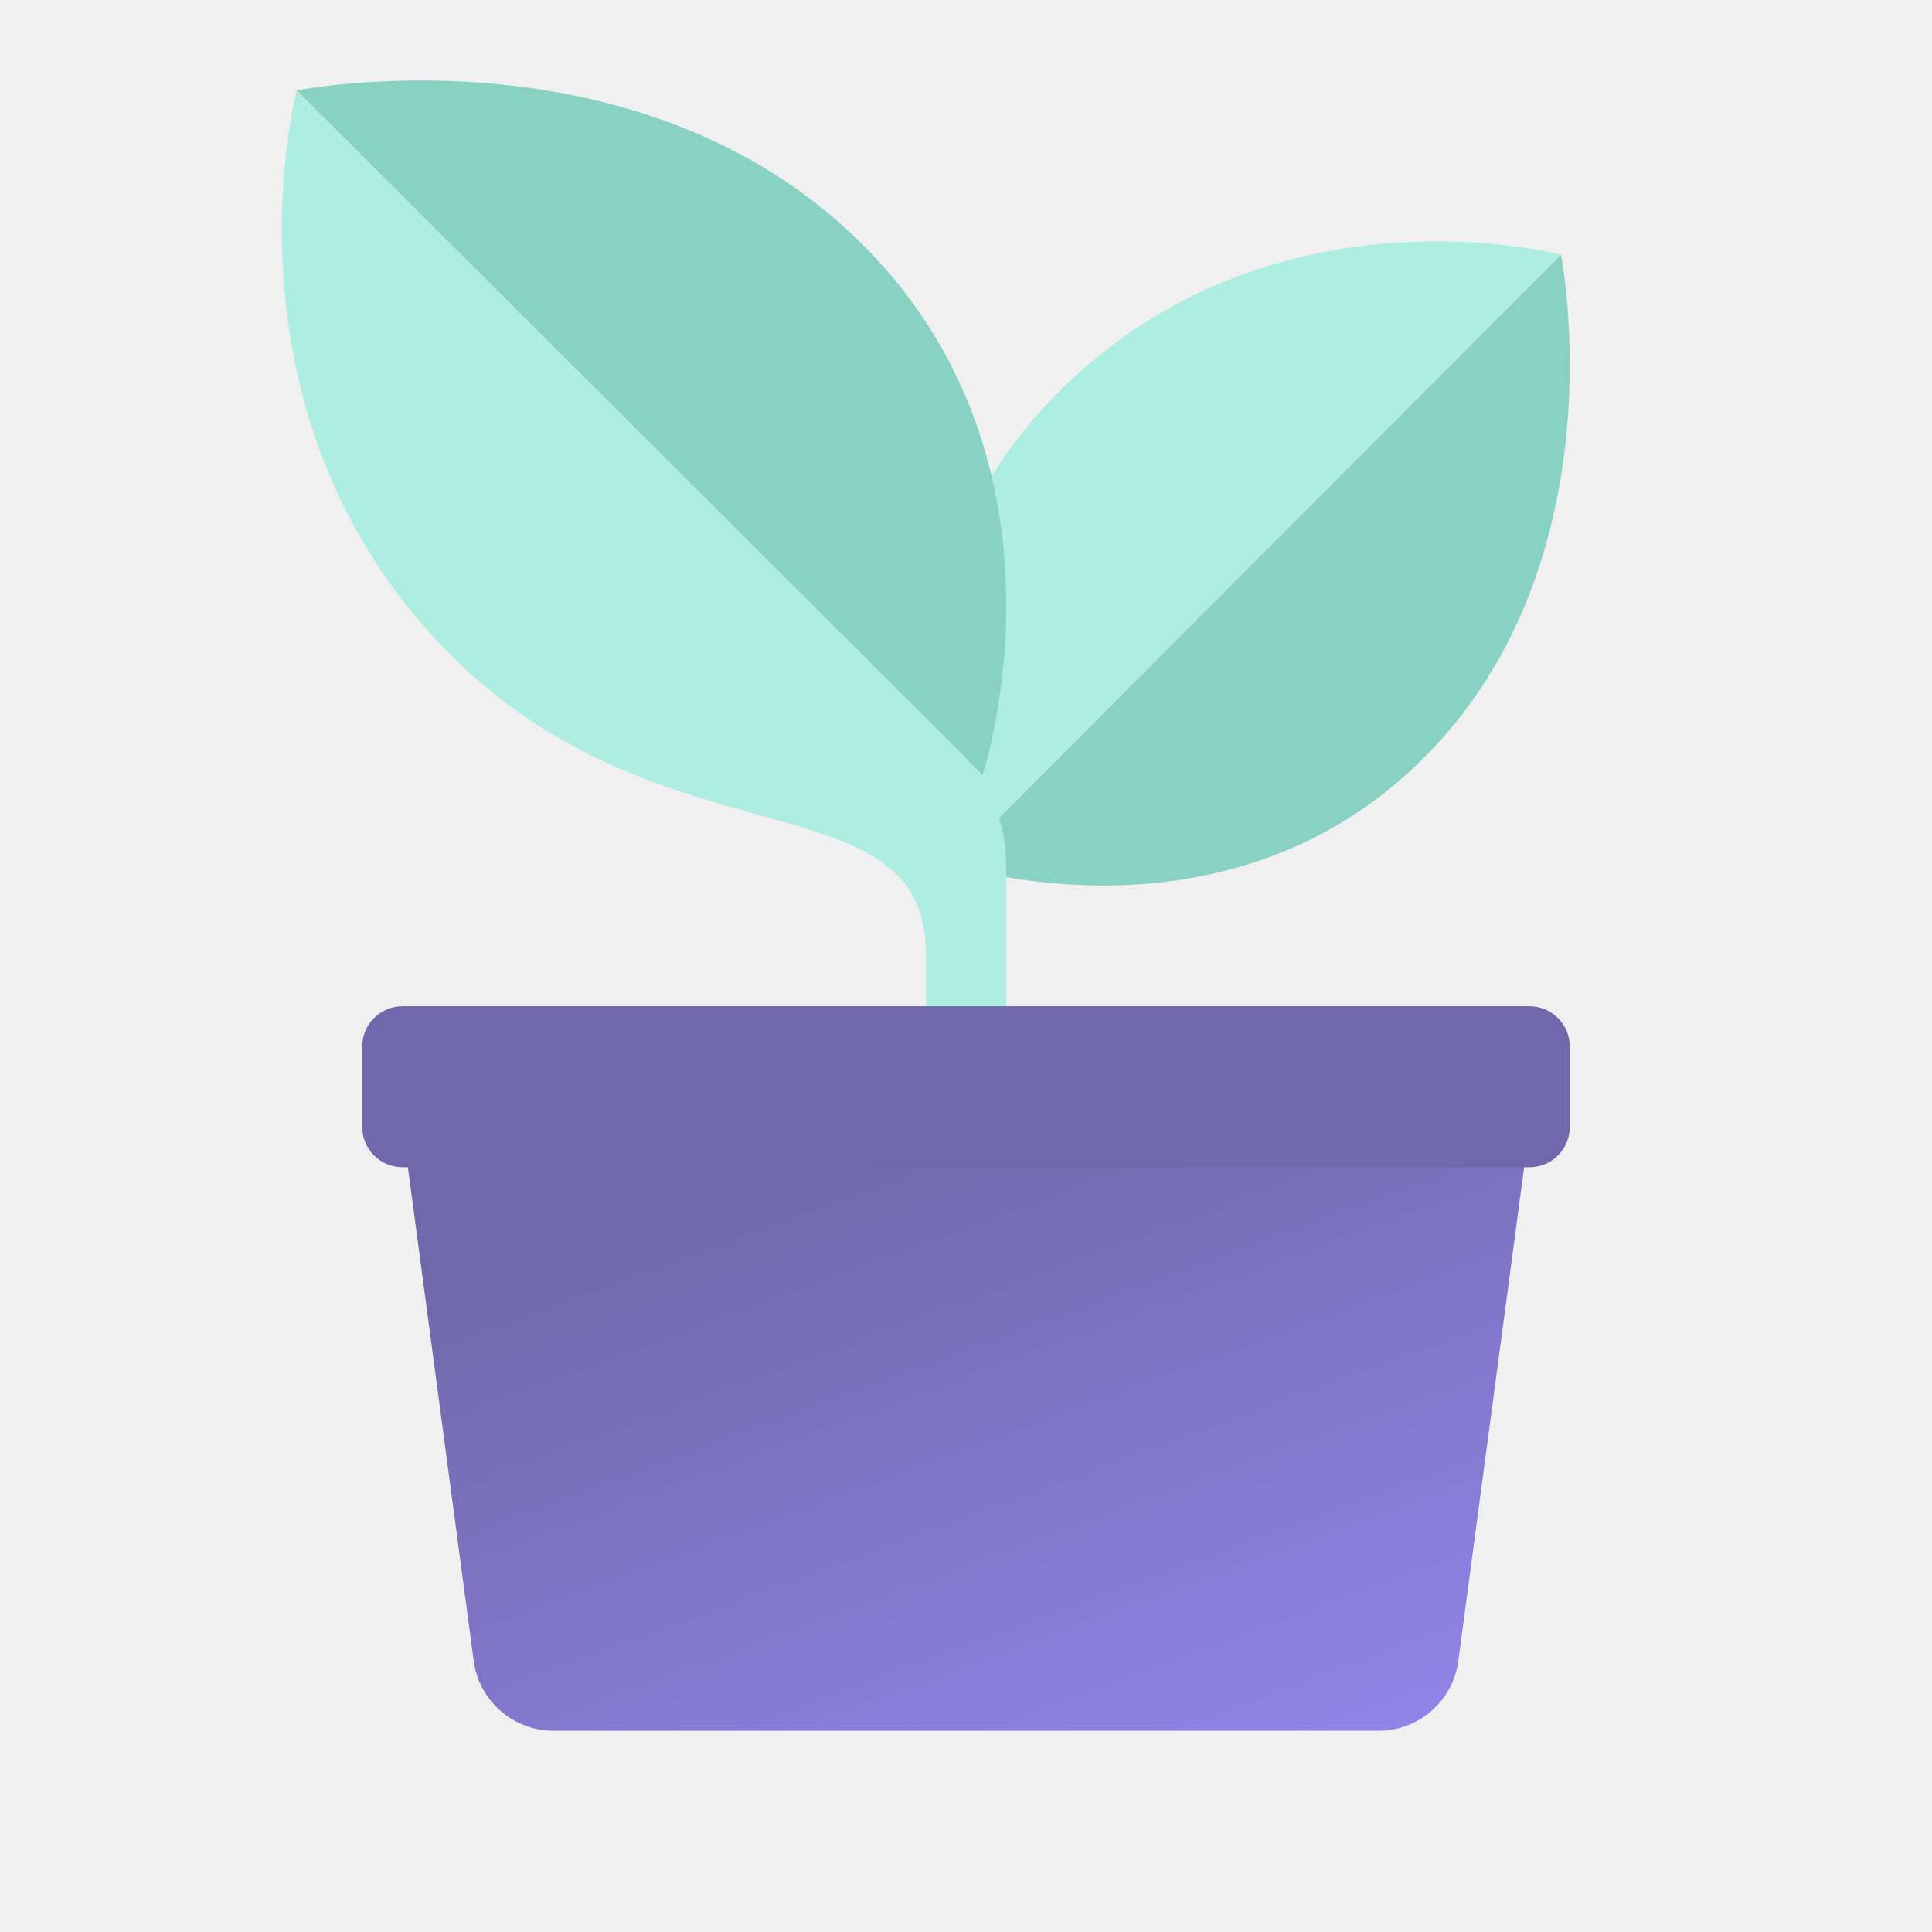
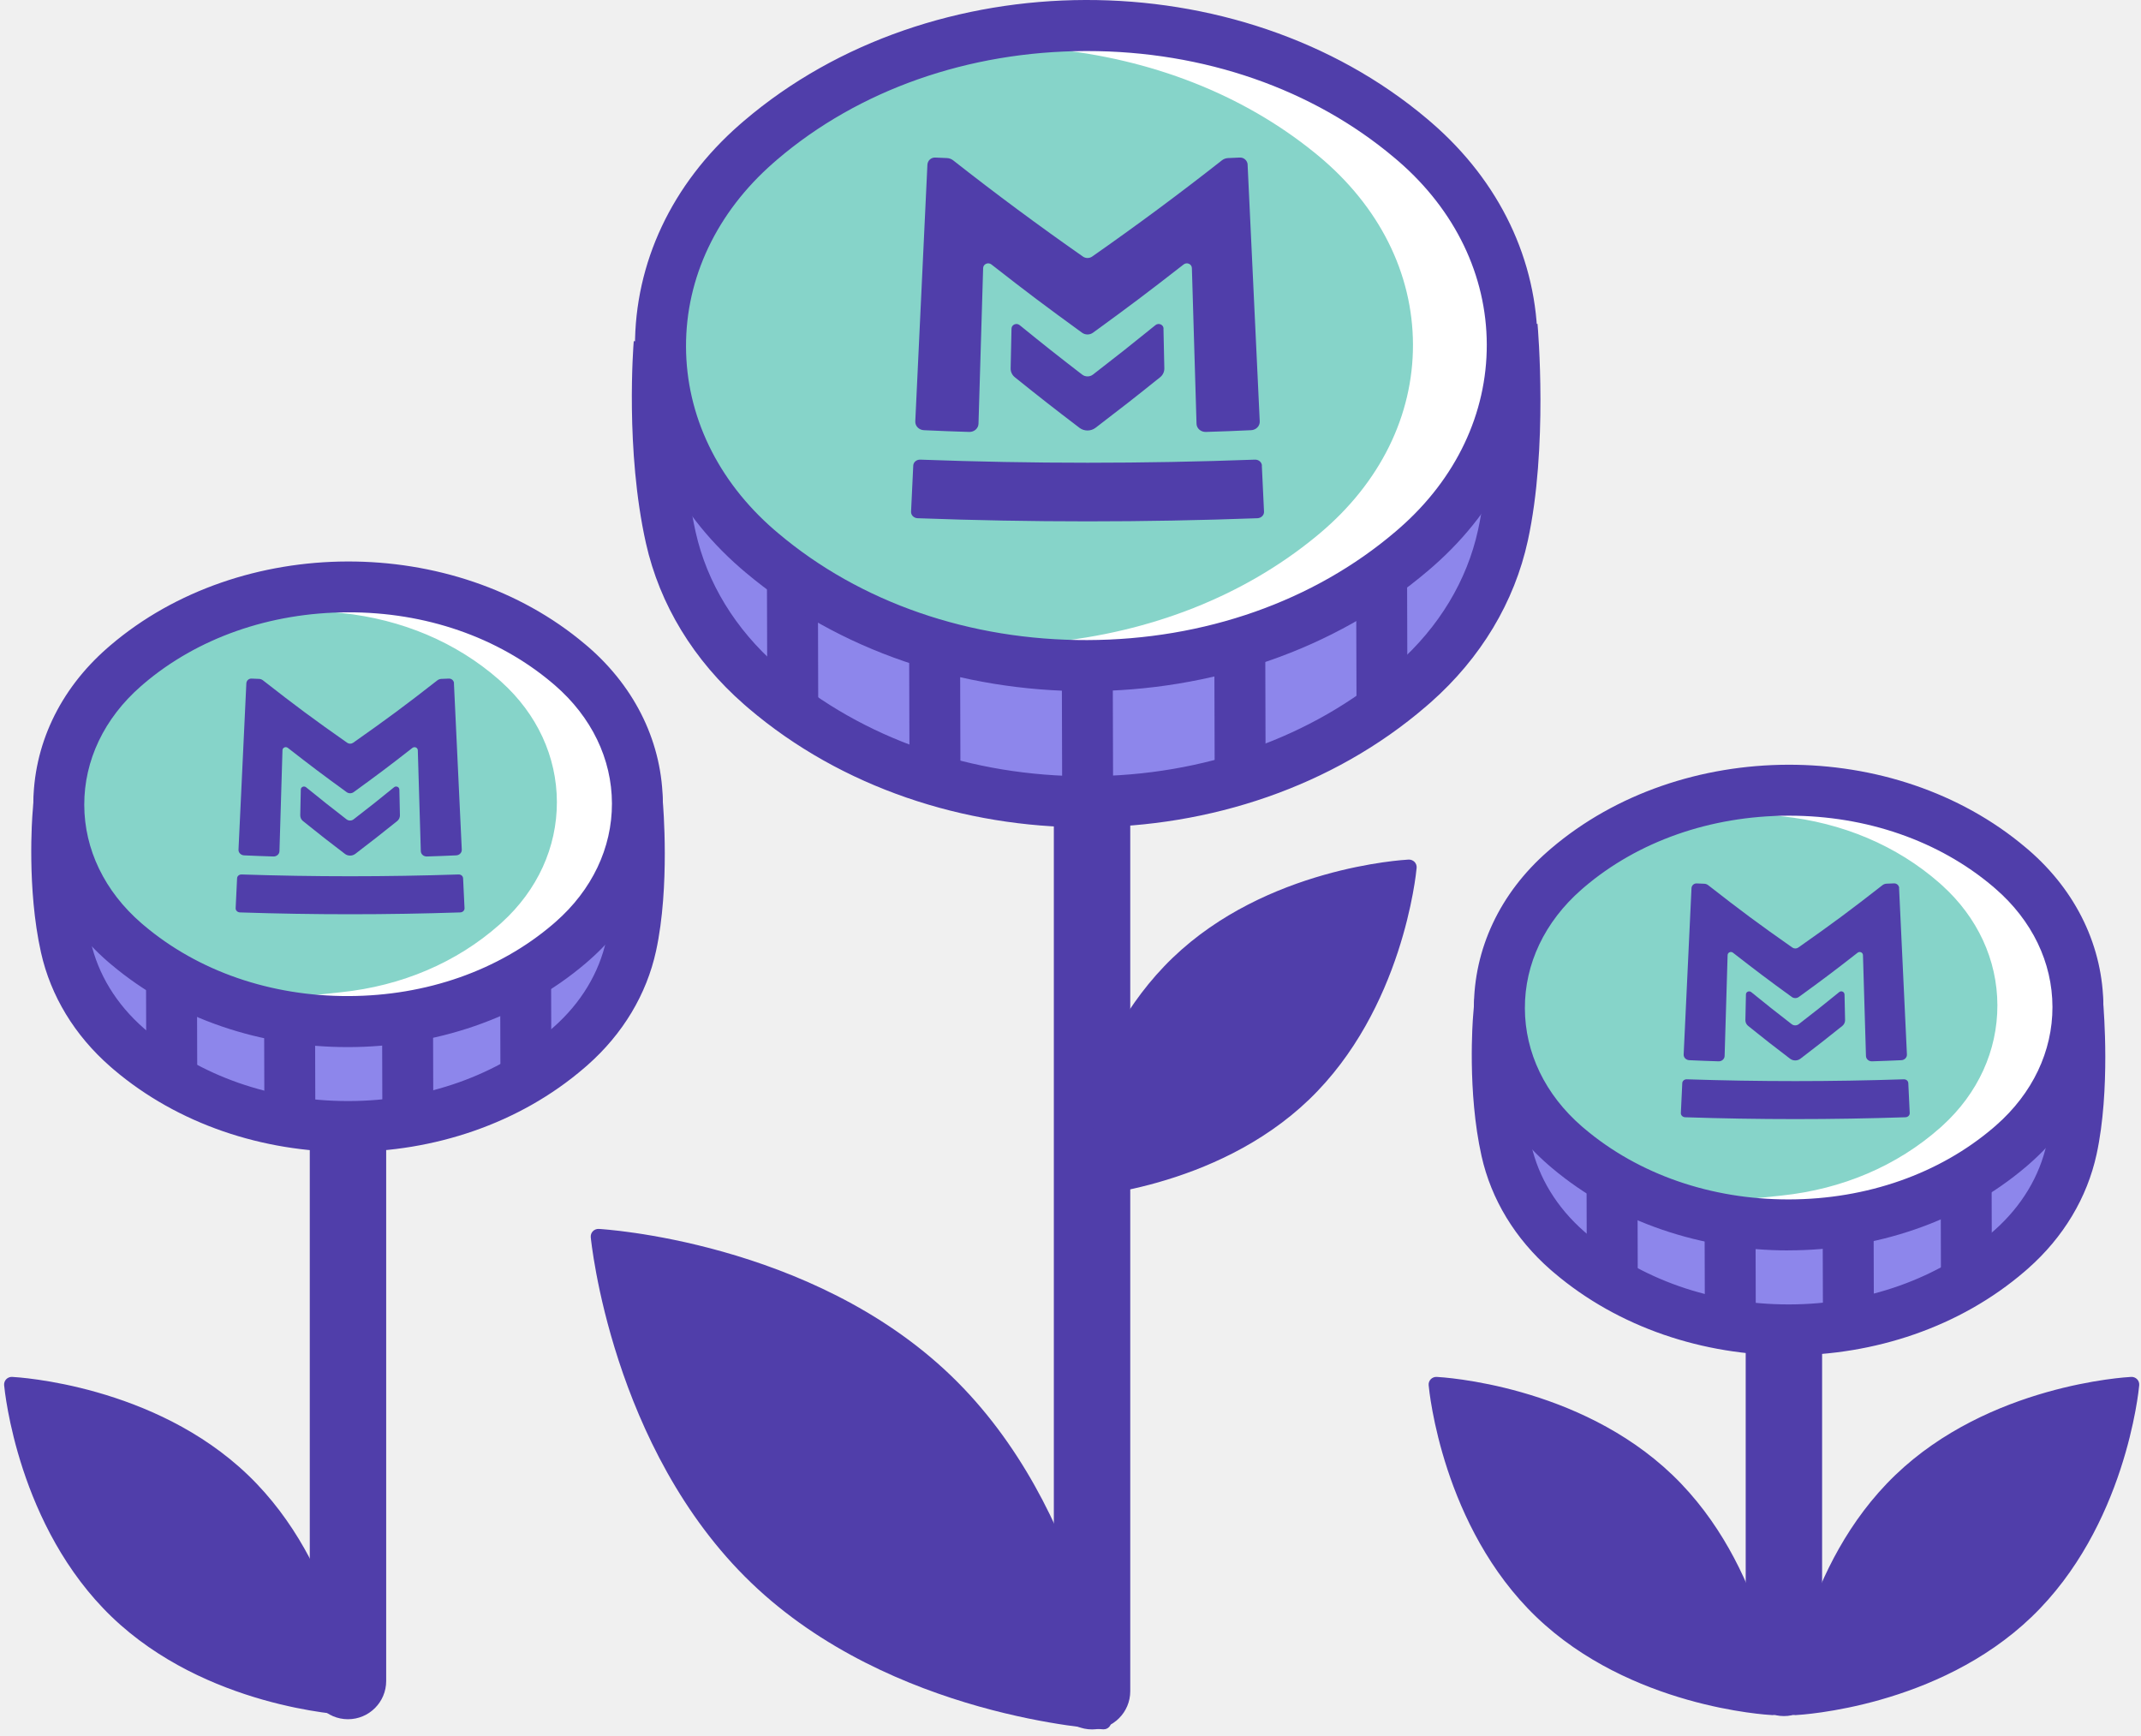
- <svg xmlns="http://www.w3.org/2000/svg" width="80" height="80" viewBox="0 0 80 80" fill="none">
-   <path d="M58.965 31.377C50.775 39.582 39.437 35.795 39.437 35.795L64.635 10.548C64.635 10.548 67.153 23.172 58.965 31.377Z" fill="#88D1C3" />
-   <path d="M39.435 35.793C39.435 35.793 35.025 25.063 43.845 16.227C52.665 7.39 64.633 10.547 64.633 10.547L39.435 35.793Z" fill="#AEEDE1" />
-   <path d="M35.715 10.123C44.945 19.337 40.685 32.093 40.685 32.093L12.283 3.745C12.283 3.745 26.483 0.91 35.715 10.123Z" fill="#88D1C3" />
-   <path d="M12.283 3.745C12.283 3.745 8.743 17.202 18.674 27.132C27.452 35.91 38.334 32.17 38.334 39.447V45H41.667V35.817C41.667 34.045 40.962 32.347 39.709 31.097L12.283 3.745Z" fill="#AEEDE1" />
-   <path d="M57.082 71.667H22.918C21.248 71.667 19.835 70.43 19.615 68.773L16.667 46.667H63.333L60.385 68.773C60.165 70.43 58.752 71.667 57.082 71.667Z" fill="url(#paint0_linear)" />
-   <path d="M15 46.667V43.333C15 42.413 15.747 41.667 16.667 41.667H63.333C64.253 41.667 65 42.413 65 43.333V46.667C65 47.587 64.253 48.333 63.333 48.333H16.667C15.747 48.333 15 47.587 15 46.667Z" fill="#7068AA" />
+ <svg xmlns="http://www.w3.org/2000/svg" width="211" height="171" viewBox="0 0 211 171" fill="none">
+   <g clip-path="url(#clip0_2599_7341)">
+     <path d="M107.624 170.43C105.545 170.43 103.858 168.743 103.858 166.665V13.223C103.858 11.145 105.545 9.458 107.624 9.458C109.702 9.458 111.389 11.145 111.389 13.223V166.665C111.389 168.743 109.702 170.43 107.624 170.43Z" fill="#503EAA" />
+     <path d="M34.294 169.426C32.215 169.426 30.529 167.739 30.529 165.661V69.103C30.529 67.024 32.215 65.338 34.294 65.338C36.372 65.338 38.059 67.024 38.059 69.103V165.661C38.059 167.739 36.372 169.426 34.294 169.426Z" fill="#503EAA" />
+     <path d="M175.808 169.115C173.729 169.115 172.042 167.428 172.042 165.35V98.767C172.042 96.689 173.729 95.002 175.808 95.002C177.886 95.002 179.573 96.689 179.573 98.767V165.35C179.573 167.428 177.886 169.115 175.808 169.115Z" fill="#503EAA" />
+     <path d="M141.545 136.438C141.545 136.438 142.775 150.008 151.927 158.798C161.078 167.589 174.688 168.261 174.688 168.261C174.688 168.261 173.458 154.692 164.306 145.902C155.155 137.111 141.545 136.438 141.545 136.438Z" fill="#503EAA" />
+     <path d="M174.688 169.019C174.688 169.019 174.663 169.019 174.653 169.019C174.086 168.989 160.657 168.226 151.405 159.346C142.157 150.465 140.847 137.076 140.797 136.509C140.777 136.293 140.852 136.077 141.003 135.921C141.153 135.766 141.369 135.68 141.585 135.69C142.152 135.721 155.581 136.484 164.834 145.364C174.081 154.245 175.391 167.634 175.441 168.201C175.461 168.417 175.386 168.633 175.235 168.789C175.095 168.939 174.899 169.019 174.693 169.019H174.688ZM142.408 137.272C142.87 140.409 144.949 151.057 152.444 158.256C159.954 165.465 170.667 167.102 173.82 167.433C173.358 164.295 171.279 153.648 163.784 146.449C156.274 139.24 145.561 137.603 142.408 137.272Z" fill="#503EAA" />
+     <path d="M210.076 136.438C210.076 136.438 208.846 150.008 199.694 158.798C190.542 167.589 176.932 168.261 176.932 168.261C176.932 168.261 178.162 154.692 187.314 145.902C196.466 137.111 210.076 136.438 210.076 136.438Z" fill="#503EAA" />
+     <path d="M176.927 169.019C176.721 169.019 176.526 168.934 176.385 168.789C176.234 168.633 176.159 168.417 176.179 168.201C176.229 167.634 177.54 154.245 186.787 145.364C196.034 136.484 209.468 135.721 210.035 135.69C210.251 135.68 210.467 135.766 210.618 135.921C210.768 136.077 210.844 136.293 210.824 136.509C210.773 137.076 209.463 150.465 200.216 159.346C190.969 168.226 177.535 168.989 176.967 169.019C176.957 169.019 176.942 169.019 176.932 169.019H176.927ZM209.207 137.272C206.054 137.608 195.331 139.25 187.831 146.449C180.331 153.648 178.258 164.295 177.796 167.433C180.948 167.097 191.671 165.455 199.172 158.256C206.672 151.057 208.745 140.409 209.207 137.272Z" fill="#503EAA" />
+     <path d="M138.859 85.464C138.859 85.464 137.629 99.033 128.478 107.823C119.326 116.614 105.716 117.286 105.716 117.286C105.716 117.286 106.946 103.717 116.098 94.927C125.25 86.136 138.859 85.464 138.859 85.464Z" fill="#503EAA" />
+     <path d="M105.716 118.04C105.51 118.04 105.314 117.954 105.174 117.809C105.023 117.653 104.948 117.437 104.968 117.221C105.018 116.654 106.329 103.265 115.576 94.384C124.823 85.504 138.257 84.741 138.824 84.71C139.04 84.701 139.256 84.786 139.406 84.941C139.557 85.097 139.632 85.313 139.612 85.529C139.562 86.096 138.252 99.485 129.005 108.366C119.758 117.246 106.323 118.009 105.756 118.04C105.746 118.04 105.731 118.04 105.721 118.04H105.716ZM137.996 86.292C134.843 86.628 124.12 88.27 116.62 95.469C109.11 102.678 107.041 113.321 106.58 116.453C109.732 116.117 120.455 114.475 127.955 107.276C135.466 100.067 137.534 89.424 137.996 86.292Z" fill="#503EAA" />
+     <path d="M1.16 136.438C1.16 136.438 2.39 150.008 11.542 158.798C20.694 167.589 34.304 168.261 34.304 168.261C34.304 168.261 33.074 154.692 23.922 145.902C14.77 137.111 1.16 136.438 1.16 136.438Z" fill="#503EAA" />
+     <path d="M34.304 169.019C34.304 169.019 34.279 169.019 34.269 169.019C33.701 168.989 20.272 168.226 11.02 159.346C1.773 150.46 0.463 137.071 0.407 136.509C0.387 136.293 0.463 136.077 0.613 135.921C0.764 135.766 0.975 135.68 1.196 135.69C1.763 135.721 15.192 136.484 24.444 145.364C33.691 154.245 35.002 167.634 35.057 168.201C35.077 168.417 35.002 168.633 34.851 168.789C34.71 168.939 34.515 169.019 34.309 169.019H34.304ZM2.024 137.272C2.486 140.409 4.564 151.057 12.059 158.256C19.559 165.455 30.283 167.097 33.435 167.433C32.973 164.295 30.895 153.648 23.4 146.449C15.9 139.25 5.177 137.608 2.024 137.272Z" fill="#503EAA" />
+     <path d="M58.968 121.855C58.968 121.855 60.815 142.242 74.566 155.445C88.316 168.648 108.763 169.662 108.763 169.662C108.763 169.662 106.916 149.275 93.165 136.072C79.415 122.869 58.968 121.855 58.968 121.855Z" fill="#503EAA" />
+     <path d="M108.758 170.42C108.758 170.42 108.733 170.42 108.723 170.42C108.517 170.41 87.834 169.235 74.044 155.992C60.248 142.749 58.24 122.131 58.22 121.925C58.2 121.709 58.275 121.493 58.426 121.338C58.576 121.182 58.787 121.097 59.008 121.107C59.214 121.117 79.897 122.292 93.688 135.535C107.483 148.778 109.491 169.396 109.511 169.602C109.531 169.818 109.456 170.034 109.305 170.189C109.165 170.34 108.969 170.42 108.763 170.42H108.758ZM59.821 122.683C60.374 126.729 63.316 143.612 75.083 154.908C86.85 166.203 103.838 168.457 107.9 168.844C107.347 164.797 104.406 147.92 92.638 136.619C80.871 125.324 63.883 123.07 59.821 122.683Z" fill="#503EAA" />
+     <path d="M85.254 27.957C85.113 28.078 64.962 33.826 64.962 33.826C64.962 33.826 64.124 44.092 66.112 52.978C67.302 58.309 70.258 63.4 74.982 67.526C75.123 67.647 75.263 67.767 75.404 67.893C92.894 82.788 121.509 82.707 138.914 67.717C139.055 67.597 139.196 67.471 139.336 67.351C144.035 63.199 146.962 58.093 148.126 52.752C150.064 43.851 149.03 32.139 149.03 32.139C149.03 32.139 138.945 27.179 138.804 27.059C121.314 12.164 102.659 12.967 85.254 27.957Z" fill="#8D86EB" />
+     <path d="M109.647 59.651L104.627 59.665L104.681 78.877L109.701 78.863L109.647 59.651Z" fill="#503EAA" />
+     <path d="M94.606 59.145L89.585 59.16L89.634 76.665L94.654 76.651L94.606 59.145Z" fill="#503EAA" />
+     <path d="M124.681 59.117L119.661 59.131L119.71 76.636L124.73 76.622L124.681 59.117Z" fill="#503EAA" />
+     <path d="M138.658 52.095L133.638 52.109L133.687 69.614L138.707 69.6L138.658 52.095Z" fill="#503EAA" />
+     <path d="M80.591 52.563L75.571 52.577L75.62 70.082L80.64 70.068L80.591 52.563Z" fill="#503EAA" />
+     <path d="M74.962 13.821C74.822 13.941 74.676 14.067 74.541 14.187C61.9 25.262 61.95 43.108 74.651 54.113C74.792 54.233 74.932 54.353 75.078 54.474C92.724 69.369 121.6 69.289 139.16 54.298C139.301 54.178 139.447 54.052 139.582 53.932C152.223 42.857 152.173 25.011 139.472 14.006C139.331 13.886 139.191 13.765 139.045 13.645C121.399 -1.25 92.523 -1.17 74.962 13.821Z" fill="#86D4C9" />
+     <path d="M141.274 14.805C141.133 14.689 140.993 14.569 140.847 14.453C130.686 6.22 116.811 2.766 103.507 4.051C113.211 4.99 122.604 8.449 130.019 14.453C130.159 14.569 130.305 14.684 130.445 14.805C143.147 25.367 143.197 42.506 130.556 53.134C130.415 53.249 130.275 53.37 130.134 53.485C122.679 59.59 113.191 63.109 103.387 64.058C116.786 65.353 130.777 61.834 140.963 53.485C141.103 53.37 141.249 53.249 141.384 53.134C152.228 44.012 152.158 23.856 141.274 14.805Z" fill="white" />
+     <path d="M108.904 65.082C107.051 65.082 105.189 64.991 103.316 64.811V63.309C113.432 62.331 122.544 58.731 129.657 52.903C129.798 52.787 129.938 52.672 130.074 52.556C136.013 47.561 139.271 40.955 139.251 33.947C139.231 26.938 135.933 20.347 129.964 15.382C129.823 15.266 129.687 15.151 129.547 15.04C122.473 9.307 113.447 5.768 103.437 4.804V3.303C117.544 1.938 131.349 5.793 141.324 13.871C141.47 13.991 141.615 14.107 141.756 14.227C147.042 18.625 150.21 26 150.23 33.952C150.25 41.903 147.128 49.288 141.866 53.711C141.726 53.831 141.58 53.952 141.435 54.067C132.745 61.186 121.123 65.077 108.899 65.077L108.904 65.082ZM111.288 4.588C118.523 6.325 125.064 9.473 130.496 13.871C130.641 13.991 130.787 14.107 130.927 14.227C137.243 19.483 140.737 26.486 140.757 33.947C140.777 41.406 137.328 48.425 131.043 53.711C130.902 53.831 130.757 53.952 130.611 54.067C125.129 58.56 118.507 61.768 111.168 63.525C122.207 63.079 132.599 59.364 140.486 52.903C140.626 52.787 140.767 52.672 140.903 52.556C145.822 48.415 148.749 41.462 148.729 33.952C148.709 26.436 145.742 19.493 140.797 15.377C140.657 15.261 140.521 15.146 140.38 15.035C132.539 8.68 122.232 5.025 111.293 4.583L111.288 4.588Z" fill="white" />
+     <path d="M106.996 68.114C94.857 68.114 82.719 64.208 73.451 56.392C73.301 56.266 73.15 56.136 72.999 56.005C66.302 50.202 62.598 42.451 62.578 34.177C62.552 25.904 66.212 18.133 72.879 12.294C73.029 12.164 73.175 12.033 73.326 11.908C91.845 -3.896 122.052 -3.981 140.656 11.722C140.807 11.848 140.958 11.978 141.108 12.109C147.805 17.912 151.51 25.663 151.53 33.936C151.555 42.21 147.895 49.981 141.229 55.819C141.078 55.95 140.932 56.08 140.782 56.206C131.485 64.143 119.235 68.114 106.991 68.114H106.996ZM107.127 5.03C107.076 5.03 107.031 5.03 106.981 5.03C95.43 5.06 84.636 8.861 76.594 15.723C76.458 15.839 76.328 15.954 76.197 16.07C70.64 20.939 67.588 27.365 67.608 34.162C67.628 40.96 70.715 47.37 76.298 52.21C76.428 52.325 76.564 52.441 76.699 52.551C84.782 59.374 95.585 63.114 107.147 63.079C118.698 63.048 129.492 59.248 137.534 52.386C137.669 52.27 137.8 52.155 137.935 52.039C143.493 47.17 146.545 40.744 146.525 33.946C146.505 27.149 143.417 20.738 137.835 15.899C137.705 15.783 137.569 15.668 137.433 15.557C129.386 8.765 118.628 5.03 107.132 5.03H107.127Z" fill="#503EAA" />
+     <path d="M107.041 81.533C94.998 81.533 82.965 77.627 73.772 69.801C73.622 69.675 73.471 69.545 73.326 69.414C68.356 65.067 65.012 59.575 63.657 53.525C61.609 44.368 62.422 34.052 62.457 33.62L67.462 34.027C67.452 34.127 66.684 44.032 68.557 52.431C69.676 57.431 72.467 61.999 76.629 65.639C76.76 65.754 76.895 65.87 77.026 65.98C85.028 72.798 95.721 76.518 107.177 76.498C118.618 76.467 129.306 72.672 137.273 65.809C137.408 65.694 137.539 65.579 137.669 65.463C141.811 61.803 144.577 57.22 145.667 52.215C147.499 43.806 146.535 32.471 146.525 32.355L151.525 31.913C151.57 32.405 152.569 44.112 150.571 53.279C149.251 59.334 145.943 64.851 140.993 69.223C140.847 69.354 140.697 69.484 140.546 69.61C131.324 77.552 119.18 81.528 107.036 81.528L107.041 81.533Z" fill="#503EAA" />
+     <path d="M161.455 96.377C161.36 96.458 147.675 100.363 147.675 100.363C147.675 100.363 147.107 107.336 148.453 113.376C149.261 117 151.269 120.454 154.477 123.255C154.572 123.336 154.668 123.421 154.763 123.501C166.641 133.617 186.079 133.562 197.907 123.381C198.002 123.301 198.097 123.215 198.193 123.13C201.386 120.309 203.374 116.84 204.162 113.215C205.477 107.171 204.779 99.214 204.779 99.214C204.779 99.214 197.932 95.845 197.831 95.765C185.954 85.649 173.283 86.191 161.455 96.377Z" fill="#8D86EB" />
+     <path d="M176.26 133.567C167.891 133.567 159.527 130.851 153.142 125.414L152.83 125.148C149.321 122.081 146.962 118.2 146.008 113.923C144.592 107.587 145.149 100.459 145.175 100.163L145.315 98.431L146.987 97.954C151.425 96.689 158.423 94.686 160.215 94.143C172.976 83.39 186.812 83.225 199.252 93.682C200.141 94.138 203.675 95.88 205.889 96.97L207.159 97.592L207.284 99.003C207.314 99.344 208.002 107.412 206.622 113.757C205.688 118.04 203.353 121.935 199.859 125.018C199.754 125.108 199.654 125.198 199.548 125.289C193.137 130.806 184.698 133.567 176.26 133.567ZM150.094 102.286C150.024 104.631 150.044 108.978 150.908 112.829C151.631 116.057 153.438 119.008 156.134 121.368L156.4 121.594C161.666 126.077 168.714 128.547 176.26 128.547C176.29 128.547 176.325 128.547 176.355 128.547C183.935 128.527 191.009 126.017 196.275 121.483L196.536 121.257C199.222 118.883 201.009 115.921 201.712 112.688C202.615 108.541 202.495 103.29 202.369 100.83C196.541 97.964 196.501 97.934 196.21 97.683C185.396 88.476 174.256 88.677 163.102 98.285C162.774 98.57 158.44 99.905 150.099 102.291L150.094 102.286Z" fill="#503EAA" />
+     <path d="M173.003 117.557L167.983 117.571L168.016 129.459L173.036 129.445L173.003 117.557Z" fill="#503EAA" />
+     <path d="M184.64 117.54L179.619 117.554L179.653 129.441L184.673 129.427L184.64 117.54Z" fill="#503EAA" />
+     <path d="M196.272 114.284L191.252 114.298L191.285 126.186L196.305 126.172L196.272 114.284Z" fill="#503EAA" />
+     <path d="M161.371 114.01L156.351 114.024L156.384 125.912L161.404 125.898L161.371 114.01Z" fill="#503EAA" />
+     <path d="M154.467 85.549C154.372 85.629 154.276 85.715 154.181 85.8C145.596 93.32 145.631 105.444 154.256 112.919C154.351 112.999 154.447 113.085 154.547 113.165C166.535 123.281 186.144 123.225 198.077 113.044C198.173 112.964 198.268 112.879 198.363 112.793C206.948 105.273 206.913 93.149 198.288 85.674C198.193 85.594 198.097 85.509 197.997 85.428C186.009 75.313 166.4 75.368 154.467 85.549Z" fill="#86D4C9" />
+     <path d="M198.363 86.668C198.278 86.593 198.192 86.518 198.107 86.442C192.018 81.111 183.699 78.872 175.727 79.705C181.541 80.313 187.173 82.552 191.616 86.442C191.701 86.518 191.787 86.593 191.872 86.668C199.483 93.511 199.513 104.605 191.937 111.493C191.852 111.568 191.767 111.644 191.681 111.719C187.213 115.675 181.525 117.954 175.652 118.567C183.684 119.405 192.068 117.126 198.172 111.719C198.258 111.644 198.343 111.568 198.428 111.493C206.004 104.61 205.974 93.511 198.363 86.668Z" fill="white" />
+     <path d="M178.96 119.49C177.841 119.49 176.711 119.43 175.577 119.315L168.403 118.567L175.577 117.819C181.571 117.191 186.967 114.887 191.184 111.157L191.43 110.936C194.934 107.748 196.857 103.536 196.847 99.063C196.837 94.595 194.889 90.393 191.37 87.226L191.124 87.005C186.932 83.335 181.586 81.071 175.652 80.448L168.478 79.7L175.652 78.952C184.196 78.059 192.565 80.584 198.604 85.87L198.865 86.101C202.706 89.555 204.829 94.153 204.844 99.053C204.859 103.953 202.761 108.566 198.936 112.045L198.675 112.281C193.408 116.945 186.365 119.49 178.96 119.49ZM182.896 80.529C186.32 81.728 189.437 83.531 192.113 85.87L192.374 86.101C196.215 89.555 198.338 94.153 198.353 99.053C198.368 103.953 196.27 108.566 192.444 112.045L192.183 112.281C189.478 114.681 186.31 116.518 182.826 117.738C188.418 117.02 193.609 114.751 197.676 111.152L197.922 110.931C201.426 107.743 203.348 103.531 203.338 99.058C203.328 94.59 201.38 90.388 197.861 87.221L197.615 87C193.574 83.466 188.433 81.231 182.901 80.524L182.896 80.529Z" fill="white" />
+     <path d="M176.229 123.225C167.796 123.225 159.362 120.514 152.926 115.083C152.82 114.992 152.715 114.902 152.61 114.812C147.886 110.715 145.27 105.238 145.255 99.379C145.24 93.521 147.82 88.029 152.529 83.907L152.84 83.636C165.707 72.657 186.692 72.597 199.619 83.506C199.724 83.596 199.829 83.681 199.935 83.772C204.664 87.868 207.274 93.35 207.294 99.204C207.309 105.057 204.729 110.554 200.02 114.676C199.92 114.766 199.814 114.857 199.709 114.947C193.248 120.459 184.739 123.22 176.234 123.22L176.229 123.225ZM176.32 80.383C176.285 80.383 176.255 80.383 176.224 80.383C168.569 80.403 161.42 82.913 156.104 87.451L155.837 87.683C152.243 90.835 150.265 94.982 150.28 99.364C150.29 103.747 152.288 107.884 155.908 111.016L156.174 111.242C161.495 115.73 168.614 118.2 176.234 118.2C176.27 118.2 176.3 118.2 176.33 118.2C183.986 118.18 191.134 115.67 196.451 111.132L196.712 110.906C200.311 107.753 202.284 103.601 202.274 99.224C202.264 94.841 200.266 90.705 196.647 87.572L196.386 87.346C191.064 82.853 183.94 80.383 176.32 80.383Z" fill="#503EAA" />
+     <path d="M19.494 76.337C19.399 76.417 5.714 80.323 5.714 80.323C5.714 80.323 5.146 87.296 6.492 93.335C7.3 96.96 9.308 100.414 12.516 103.215C12.611 103.295 12.707 103.381 12.802 103.461C24.68 113.577 44.118 113.521 55.946 103.34C56.041 103.26 56.136 103.175 56.232 103.089C59.425 100.268 61.413 96.799 62.201 93.175C63.516 87.13 62.818 79.173 62.818 79.173C62.818 79.173 55.971 75.805 55.87 75.724C43.993 65.609 31.322 66.151 19.494 76.337Z" fill="#8D86EB" />
+     <path d="M34.294 113.526C25.925 113.526 17.561 110.81 11.176 105.374C11.07 105.283 10.965 105.193 10.864 105.103C7.355 102.035 5.001 98.155 4.042 93.877C2.626 87.542 3.184 80.413 3.209 80.117L3.349 78.385L5.021 77.908C9.459 76.643 16.457 74.64 18.249 74.098C31.011 63.345 44.846 63.179 57.286 73.636C58.175 74.093 61.709 75.835 63.923 76.924L65.193 77.547L65.318 78.957C65.349 79.299 66.036 87.366 64.656 93.712C63.722 97.994 61.388 101.89 57.894 104.972C57.793 105.062 57.688 105.153 57.582 105.243C51.172 110.76 42.733 113.521 34.294 113.521V113.526ZM8.129 82.246C8.058 84.59 8.078 88.938 8.942 92.788C9.665 96.016 11.472 98.968 14.168 101.327L14.429 101.553C19.695 106.041 26.748 108.506 34.289 108.506C34.319 108.506 34.354 108.506 34.384 108.506C41.965 108.486 49.038 105.976 54.304 101.443L54.565 101.217C57.251 98.842 59.043 95.88 59.746 92.647C60.65 88.486 60.529 83.25 60.404 80.79C54.57 77.923 54.535 77.893 54.239 77.637C43.425 68.43 32.286 68.631 21.131 78.24C20.639 78.666 20.614 78.681 8.129 82.246Z" fill="#503EAA" />
+     <path d="M31.042 97.521L26.022 97.535L26.055 109.423L31.075 109.409L31.042 97.521Z" fill="#503EAA" />
+     <path d="M42.668 97.499L37.648 97.513L37.681 109.401L42.702 109.387L42.668 97.499Z" fill="#503EAA" />
+     <path d="M54.306 94.249L49.286 94.263L49.319 106.15L54.339 106.136L54.306 94.249Z" fill="#503EAA" />
+     <path d="M19.405 93.97L14.385 93.984L14.418 105.871L19.438 105.857L19.405 93.97Z" fill="#503EAA" />
+     <path d="M12.501 65.508C12.406 65.589 12.31 65.674 12.215 65.759C3.63 73.28 3.666 85.403 12.29 92.878C12.386 92.959 12.481 93.044 12.581 93.124C24.57 103.24 44.178 103.185 56.111 93.004C56.207 92.924 56.302 92.838 56.398 92.753C64.982 85.233 64.947 73.109 56.322 65.634C56.227 65.553 56.132 65.468 56.031 65.388C44.043 55.272 24.434 55.327 12.501 65.508Z" fill="#86D4C9" />
+     <path d="M56.398 66.628C56.312 66.552 56.227 66.477 56.142 66.402C50.052 61.071 41.734 58.831 33.762 59.665C39.575 60.272 45.208 62.511 49.651 66.402C49.736 66.477 49.821 66.552 49.907 66.628C57.517 73.47 57.547 84.565 49.972 91.453C49.886 91.528 49.801 91.603 49.716 91.678C45.248 95.634 39.56 97.914 33.686 98.526C41.719 99.364 50.102 97.085 56.207 91.678C56.292 91.603 56.377 91.528 56.463 91.453C64.038 84.57 64.008 73.47 56.398 66.628Z" fill="white" />
+     <path d="M36.995 99.455C35.875 99.455 34.745 99.395 33.611 99.279L26.442 98.531L33.611 97.783C39.605 97.156 45.007 94.851 49.219 91.121L49.465 90.9C52.969 87.713 54.892 83.501 54.882 79.028C54.871 74.56 52.924 70.358 49.404 67.19L49.158 66.969C44.967 63.3 39.62 61.035 33.686 60.413L26.512 59.665L33.686 58.917C42.231 58.023 50.599 60.548 56.639 65.835L56.9 66.066C60.74 69.519 62.864 74.118 62.879 79.018C62.894 83.917 60.795 88.531 56.97 92.005L56.709 92.241C51.443 96.905 44.399 99.45 36.995 99.45V99.455ZM40.93 60.493C44.354 61.693 47.472 63.495 50.147 65.835L50.408 66.066C54.249 69.519 56.373 74.118 56.388 79.018C56.403 83.917 54.304 88.531 50.479 92.005L50.218 92.241C47.512 94.641 44.344 96.478 40.86 97.698C46.453 96.98 51.644 94.711 55.71 91.111L55.956 90.89C59.46 87.708 61.383 83.491 61.373 79.018C61.362 74.55 59.415 70.348 55.895 67.18L55.65 66.959C51.608 63.425 46.468 61.191 40.935 60.483L40.93 60.493Z" fill="white" />
+     <path d="M34.264 103.19C25.83 103.19 17.396 100.479 10.96 95.047C10.854 94.957 10.749 94.866 10.644 94.781C5.915 90.685 3.304 85.203 3.284 79.349C3.269 73.495 5.849 67.998 10.558 63.877C10.659 63.786 10.764 63.696 10.87 63.606C23.736 52.627 44.721 52.566 57.648 63.475C57.753 63.566 57.858 63.656 57.964 63.741C62.693 67.838 65.303 73.32 65.323 79.173C65.338 85.027 62.758 90.524 58.049 94.645L57.738 94.917C51.277 100.429 42.768 103.19 34.264 103.19ZM14.133 67.416L13.867 67.642C10.267 70.795 8.294 74.941 8.304 79.324C8.314 83.707 10.312 87.843 13.932 90.976L14.198 91.202C19.539 95.71 26.678 98.185 34.359 98.16C42.015 98.139 49.163 95.629 54.48 91.091L54.746 90.86C58.345 87.708 60.318 83.561 60.308 79.178C60.298 74.796 58.3 70.659 54.681 67.526L54.415 67.3C49.073 62.792 41.924 60.312 34.254 60.343C26.598 60.363 19.449 62.873 14.133 67.411V67.416Z" fill="#503EAA" />
+     <path d="M114.662 32.38C114.697 33.952 114.712 34.74 114.747 36.311C114.752 36.642 114.601 36.964 114.33 37.179C111.815 39.198 110.54 40.192 107.96 42.164C107.503 42.511 106.845 42.511 106.388 42.164C103.803 40.192 102.528 39.198 100.018 37.179C99.747 36.964 99.596 36.642 99.601 36.311C99.636 34.74 99.651 33.952 99.686 32.38C99.697 31.994 100.174 31.788 100.485 32.039C102.915 34.012 104.144 34.986 106.645 36.913C106.956 37.154 107.403 37.154 107.714 36.913C110.209 34.986 111.444 34.007 113.874 32.039C114.185 31.788 114.662 31.989 114.672 32.38H114.662Z" fill="#503EAA" />
+     <path d="M122.955 16.235C123.352 24.664 123.748 33.098 124.15 41.527C124.17 41.984 123.788 42.375 123.291 42.395C121.514 42.476 120.626 42.511 118.844 42.566C118.347 42.581 117.935 42.225 117.92 41.763C117.769 36.647 117.614 31.537 117.463 26.421C117.453 26.02 116.971 25.809 116.65 26.06C113.141 28.796 111.353 30.146 107.709 32.792C107.392 33.018 106.961 33.018 106.644 32.792C103 30.146 101.208 28.801 97.704 26.06C97.382 25.809 96.9 26.02 96.89 26.421C96.74 31.537 96.584 36.647 96.433 41.763C96.418 42.22 96.007 42.581 95.51 42.566C93.733 42.511 92.839 42.476 91.062 42.395C90.565 42.375 90.183 41.984 90.203 41.527C90.6 33.098 90.997 24.664 91.398 16.235C91.418 15.824 91.765 15.507 92.176 15.527C92.638 15.547 92.869 15.557 93.331 15.578C93.547 15.588 93.758 15.663 93.933 15.799C98.1 19.077 102.382 22.249 106.73 25.287C106.996 25.472 107.357 25.472 107.628 25.287C111.976 22.249 116.258 19.077 120.425 15.799C120.596 15.663 120.806 15.588 121.027 15.578C121.489 15.557 121.72 15.547 122.182 15.527C122.594 15.507 122.94 15.829 122.96 16.235H122.955Z" fill="#503EAA" />
+     <path d="M124.356 45.879C124.441 47.697 124.486 48.605 124.572 50.428C124.587 50.764 124.295 51.055 123.924 51.07C112.739 51.482 101.619 51.482 90.434 51.07C90.058 51.055 89.772 50.764 89.787 50.428C89.872 48.61 89.917 47.702 90.003 45.879C90.018 45.543 90.329 45.282 90.7 45.297C101.71 45.704 112.659 45.704 123.668 45.297C124.034 45.282 124.346 45.538 124.366 45.879H124.356Z" fill="#503EAA" />
+     <path d="M39.359 77.803C39.379 78.822 39.389 79.329 39.414 80.353C39.414 80.569 39.319 80.775 39.143 80.915C37.512 82.221 36.688 82.868 35.012 84.148C34.715 84.374 34.289 84.374 33.992 84.148C32.316 82.873 31.492 82.226 29.861 80.915C29.685 80.775 29.59 80.569 29.59 80.353C29.61 79.334 29.625 78.827 29.645 77.803C29.65 77.552 29.961 77.421 30.162 77.582C31.738 78.862 32.537 79.495 34.153 80.745C34.354 80.9 34.645 80.9 34.846 80.745C36.462 79.495 37.266 78.862 38.837 77.582C39.038 77.416 39.349 77.552 39.354 77.803H39.359Z" fill="#503EAA" />
+     <path d="M44.736 67.336C44.992 72.803 45.253 78.27 45.509 83.732C45.524 84.028 45.273 84.284 44.952 84.294C43.797 84.344 43.219 84.369 42.07 84.404C41.749 84.414 41.483 84.183 41.472 83.882C41.352 79.901 41.297 77.913 41.176 73.937C41.166 73.676 40.86 73.541 40.649 73.701C38.375 75.478 37.215 76.352 34.851 78.064C34.645 78.209 34.364 78.209 34.163 78.064C31.799 76.347 30.639 75.473 28.365 73.701C28.154 73.536 27.843 73.676 27.838 73.937C27.717 77.913 27.662 79.906 27.541 83.882C27.532 84.178 27.265 84.414 26.944 84.404C25.79 84.369 25.212 84.344 24.062 84.294C23.741 84.279 23.49 84.028 23.505 83.732C23.761 78.265 24.022 72.798 24.278 67.336C24.294 67.07 24.519 66.864 24.785 66.874C25.087 66.889 25.237 66.894 25.533 66.904C25.674 66.909 25.809 66.959 25.92 67.049C29.148 69.57 30.805 70.805 34.218 73.199C34.394 73.32 34.625 73.32 34.801 73.199C38.209 70.8 39.871 69.57 43.099 67.049C43.209 66.964 43.345 66.914 43.491 66.904C43.792 66.894 43.942 66.884 44.239 66.874C44.505 66.864 44.731 67.07 44.746 67.336H44.736Z" fill="#503EAA" />
+     <path d="M45.639 86.553C45.695 87.733 45.725 88.32 45.78 89.5C45.79 89.721 45.604 89.906 45.358 89.916C38.099 90.157 30.905 90.157 23.646 89.916C23.405 89.906 23.214 89.721 23.224 89.5C23.279 88.32 23.31 87.733 23.365 86.553C23.375 86.332 23.576 86.166 23.817 86.176C30.96 86.412 38.044 86.412 45.188 86.176C45.428 86.166 45.629 86.332 45.639 86.553Z" fill="#503EAA" />
+     <path d="M181.781 97.989C181.802 99.008 181.812 99.52 181.837 100.539C181.837 100.755 181.741 100.961 181.566 101.101C179.934 102.407 179.111 103.054 177.434 104.334C177.138 104.56 176.711 104.56 176.415 104.334C174.738 103.059 173.915 102.412 172.283 101.101C172.108 100.961 172.012 100.755 172.012 100.539C172.032 99.52 172.047 99.008 172.067 97.989C172.072 97.738 172.384 97.607 172.585 97.768C174.161 99.048 174.959 99.681 176.576 100.931C176.776 101.086 177.068 101.086 177.268 100.931C178.885 99.681 179.688 99.048 181.259 97.768C181.46 97.602 181.771 97.738 181.776 97.989H181.781Z" fill="#503EAA" />
+     <path d="M187.158 87.522C187.414 92.989 187.675 98.456 187.931 103.918C187.946 104.214 187.695 104.47 187.374 104.48C186.219 104.53 185.642 104.555 184.493 104.59C184.171 104.601 183.905 104.37 183.895 104.068C183.775 100.092 183.719 98.099 183.599 94.123C183.589 93.862 183.283 93.727 183.072 93.887C180.798 95.665 179.638 96.538 177.274 98.25C177.068 98.396 176.787 98.396 176.586 98.25C174.221 96.533 173.062 95.66 170.787 93.887C170.577 93.722 170.265 93.862 170.26 94.123C170.14 98.099 170.085 100.092 169.964 104.068C169.954 104.365 169.688 104.601 169.367 104.59C168.212 104.555 167.635 104.53 166.485 104.48C166.164 104.465 165.913 104.214 165.928 103.918C166.184 98.451 166.445 92.984 166.701 87.522C166.716 87.256 166.942 87.05 167.208 87.06C167.509 87.075 167.66 87.08 167.956 87.09C168.097 87.095 168.232 87.145 168.343 87.231C171.571 89.751 173.227 90.986 176.641 93.38C176.817 93.501 177.048 93.501 177.223 93.38C180.632 90.986 182.294 89.751 185.522 87.231C185.632 87.145 185.768 87.095 185.913 87.085C186.214 87.075 186.365 87.065 186.661 87.055C186.927 87.045 187.153 87.251 187.168 87.517L187.158 87.522Z" fill="#503EAA" />
+     <path d="M188.067 106.739C188.122 107.919 188.152 108.506 188.207 109.686C188.217 109.907 188.032 110.093 187.786 110.103C180.527 110.344 173.333 110.344 166.073 110.103C165.832 110.093 165.642 109.907 165.652 109.686C165.707 108.506 165.737 107.919 165.792 106.739C165.802 106.518 166.003 106.353 166.244 106.363C173.388 106.599 180.471 106.599 187.615 106.363C187.856 106.353 188.057 106.518 188.067 106.739Z" fill="#503EAA" />
+   </g>
  <defs>
-     <linearGradient id="paint0_linear" x1="30.419" y1="48.635" x2="41.203" y2="77.924" gradientUnits="userSpaceOnUse">
-       <stop stop-color="#7068AA" />
-       <stop offset="1" stop-color="#9084E7" />
-     </linearGradient>
+     <clipPath id="clip0_2599_7341">
+       <rect width="210.421" height="170.43" fill="white" transform="translate(0.407471)" />
+     </clipPath>
  </defs>
</svg>
